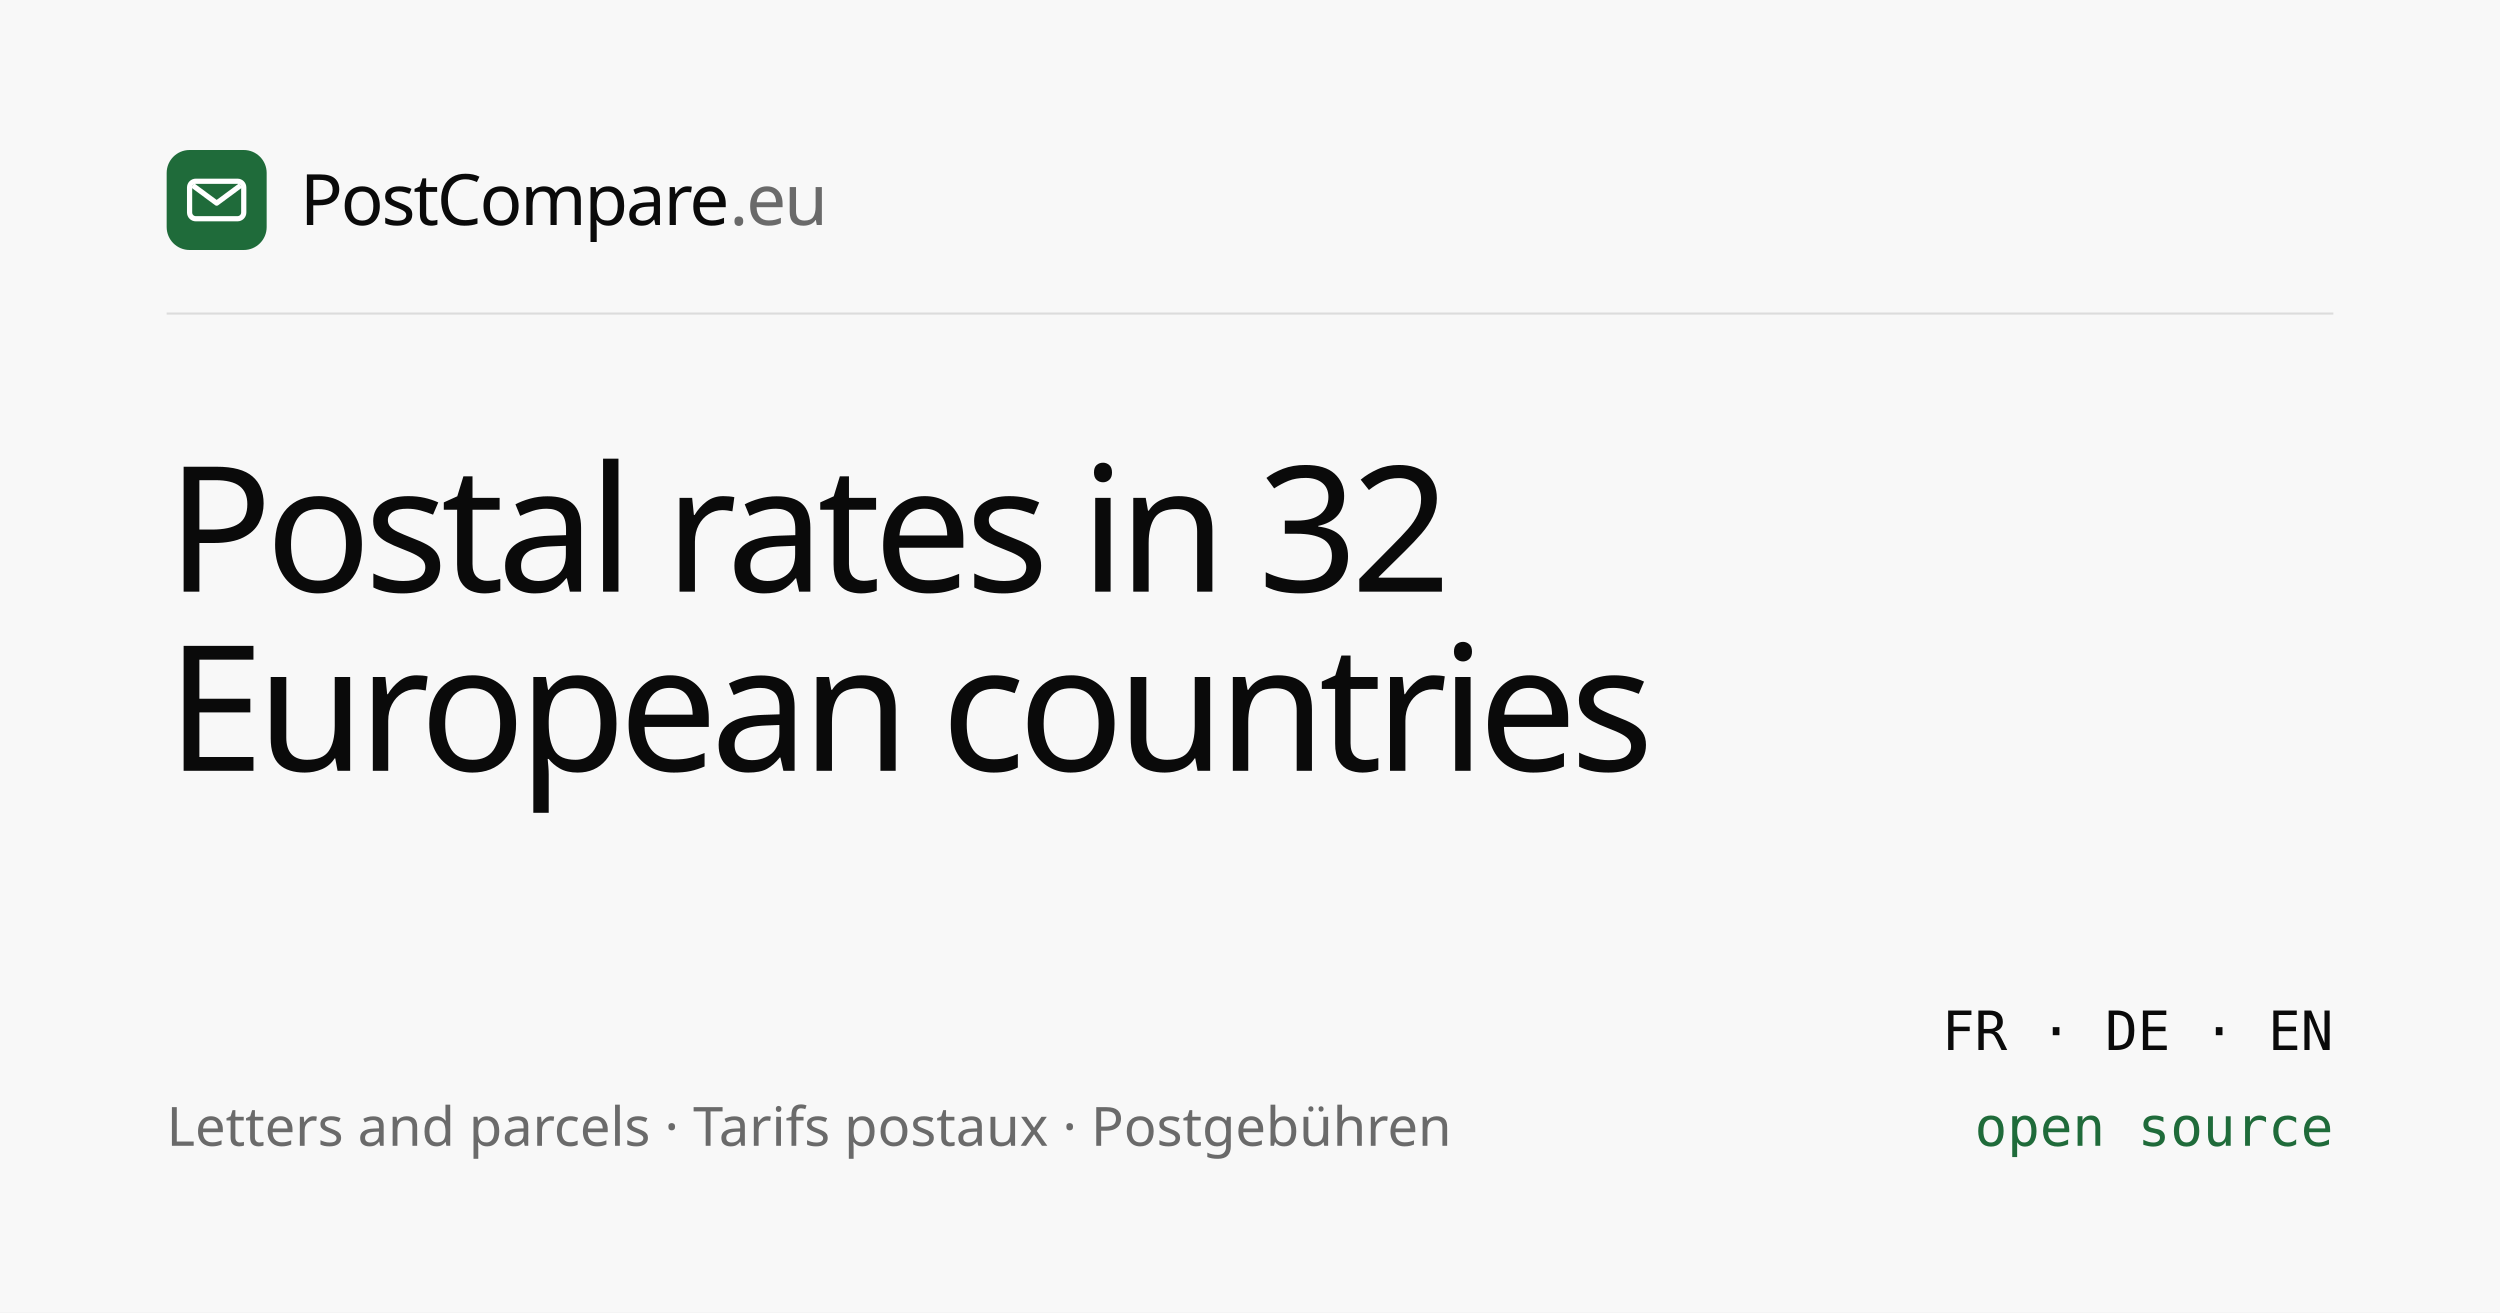
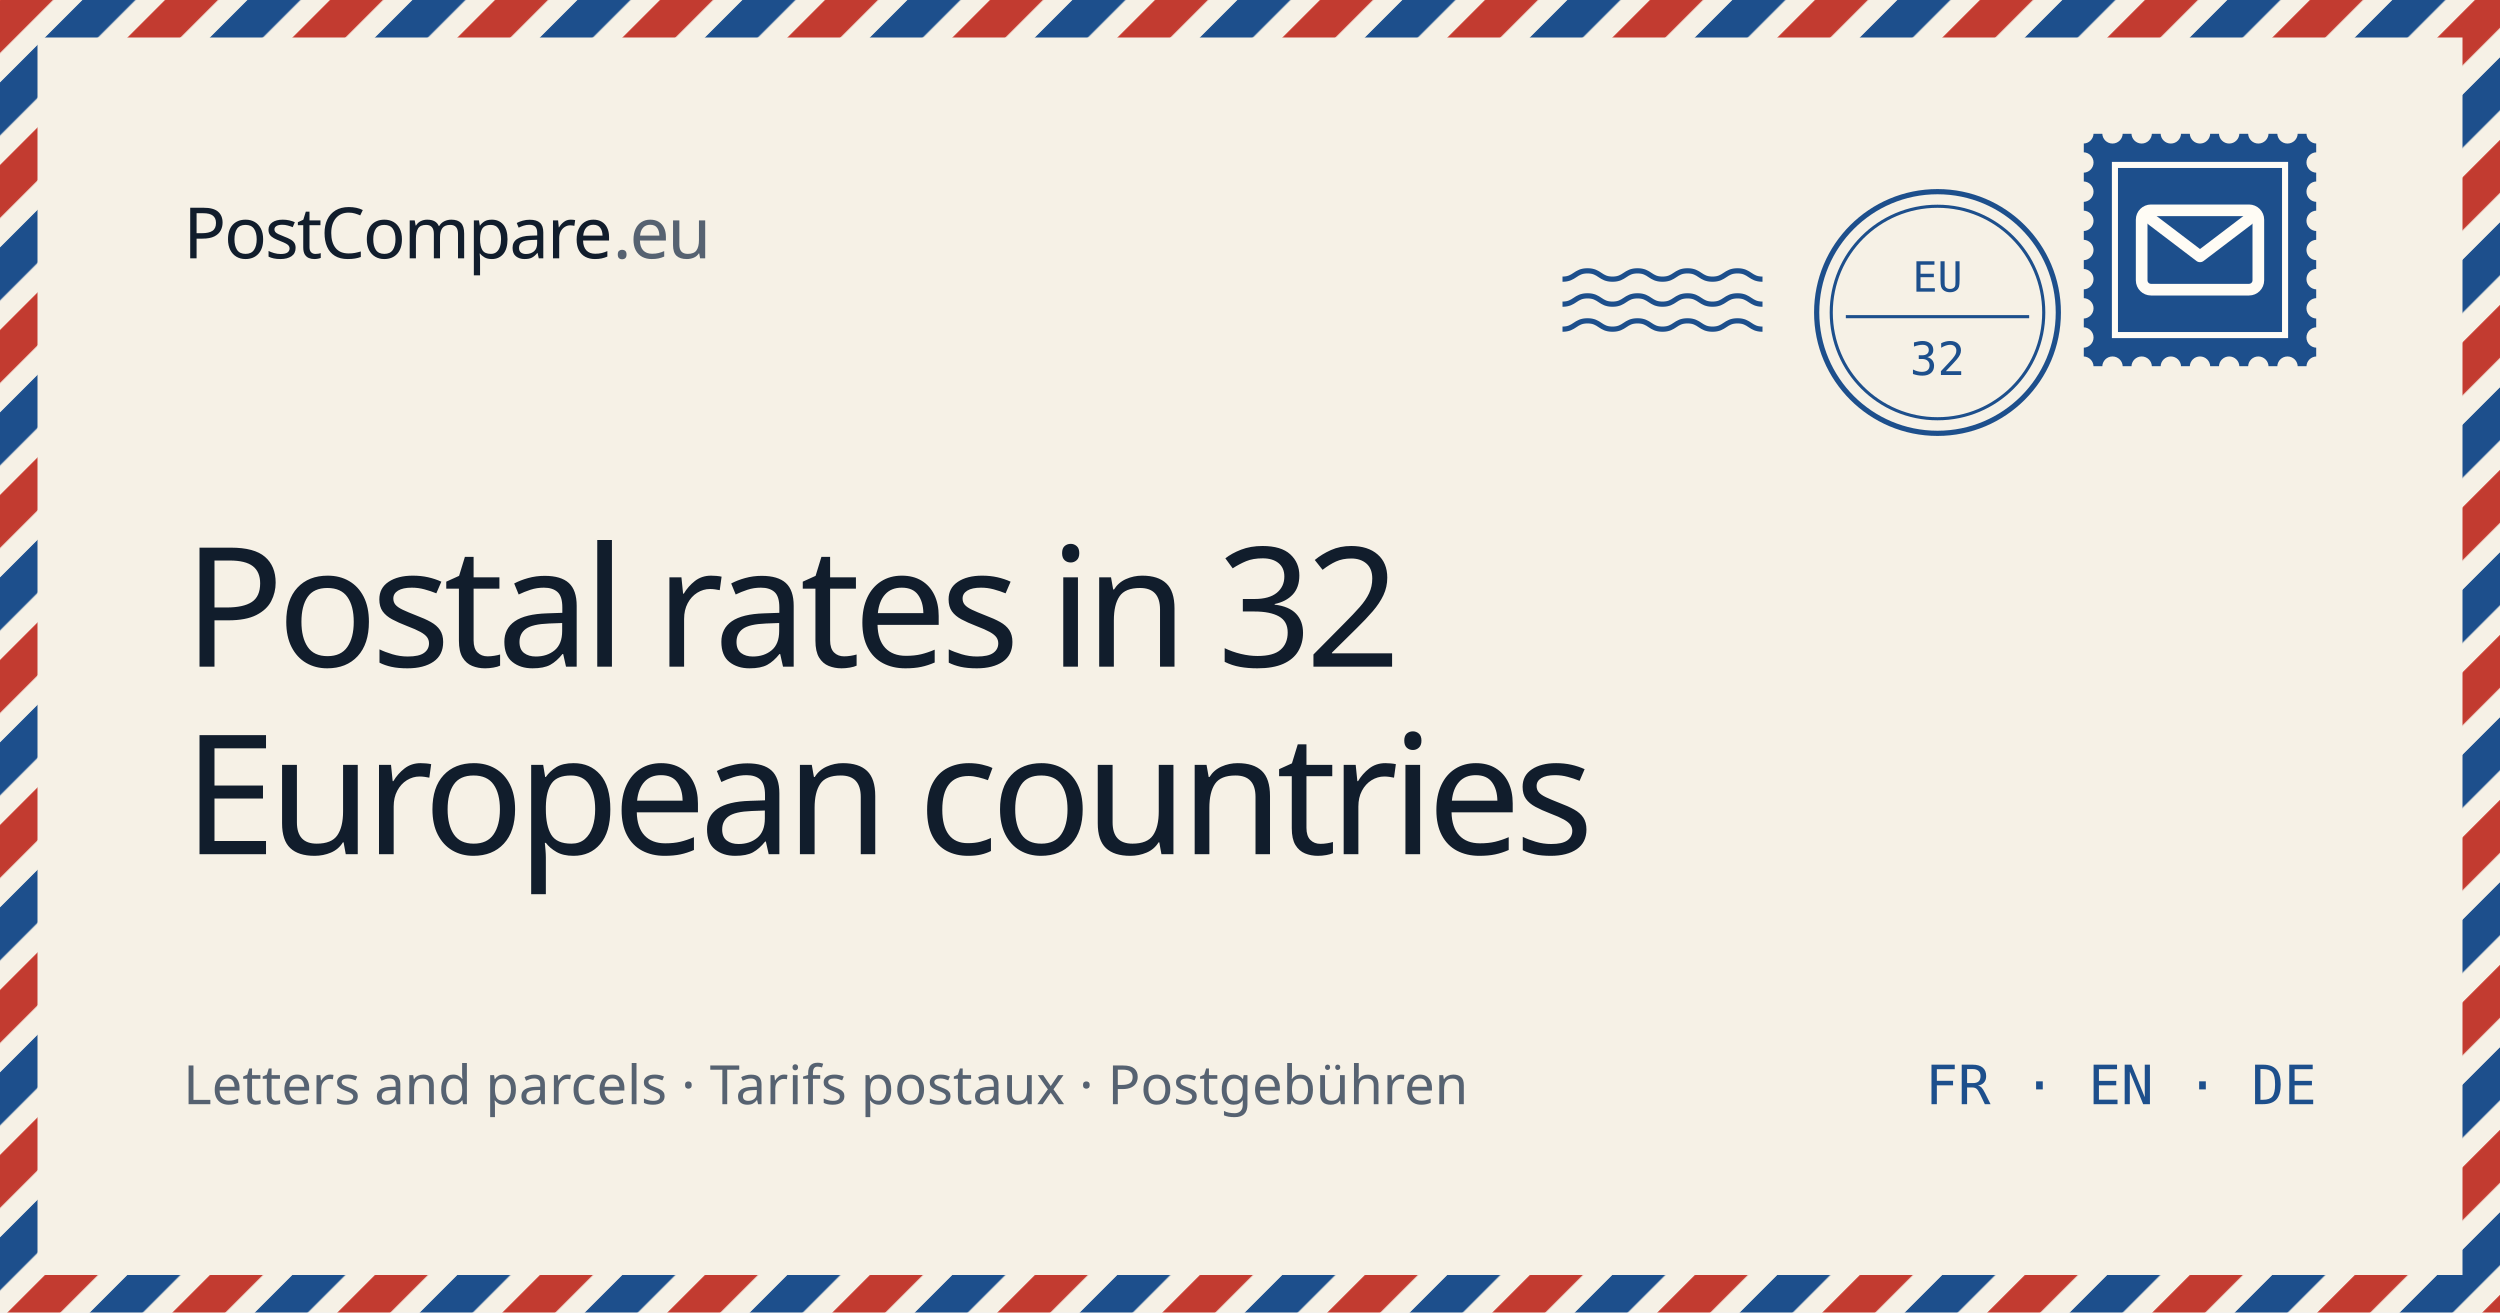
<svg xmlns="http://www.w3.org/2000/svg" width="1200" height="630" viewBox="0 0 1200 630">
-   <rect width="1200" height="630" fill="#f8f8f8" />
-   <g transform="translate(80 72)">
-     <rect width="48" height="48" rx="11" fill="#1f6b3a" />
-     <rect x="11" y="15" width="26" height="18" rx="3" fill="none" stroke="#fff" stroke-width="2.5" />
-     <path d="M12.5 17l11.5 8.5 11.5-8.5" fill="none" stroke="#fff" stroke-width="2.5" stroke-linejoin="round" />
+   <defs>
+     <pattern id="airmail" width="56" height="56" patternUnits="userSpaceOnUse" patternTransform="rotate(45)">
+       <rect width="18" height="56" fill="#c23b30" />
+       <rect x="28" width="18" height="56" fill="#1d4f8c" />
+     </pattern>
+   </defs>
+   <rect width="1200" height="630" fill="#f6f1e6" />
+   <rect width="1200" height="630" fill="url(#airmail)" />
+   <rect x="18" y="18" width="1164" height="594" fill="#f6f1e6" />
+   <svg x="1000" y="64" width="112" height="112" viewBox="0 0 48 48">
+     <defs>
+       <mask id="og-perf">
+         <rect width="48" height="48" fill="#fff" />
+         <g fill="#000">
+           <circle cx="0" cy="0" r="2.1" />
+           <circle cx="0" cy="48" r="2.1" />
+           <circle cx="48" cy="0" r="2.1" />
+           <circle cx="6" cy="0" r="2.1" />
+           <circle cx="6" cy="48" r="2.1" />
+           <circle cx="0" cy="6" r="2.1" />
+           <circle cx="48" cy="6" r="2.1" />
+           <circle cx="12" cy="0" r="2.1" />
+           <circle cx="12" cy="48" r="2.1" />
+           <circle cx="0" cy="12" r="2.1" />
+           <circle cx="48" cy="12" r="2.1" />
+           <circle cx="18" cy="0" r="2.1" />
+           <circle cx="18" cy="48" r="2.1" />
+           <circle cx="0" cy="18" r="2.1" />
+           <circle cx="48" cy="18" r="2.1" />
+           <circle cx="24" cy="0" r="2.1" />
+           <circle cx="24" cy="48" r="2.1" />
+           <circle cx="0" cy="24" r="2.1" />
+           <circle cx="48" cy="24" r="2.1" />
+           <circle cx="30" cy="0" r="2.1" />
+           <circle cx="30" cy="48" r="2.1" />
+           <circle cx="0" cy="30" r="2.1" />
+           <circle cx="48" cy="30" r="2.1" />
+           <circle cx="36" cy="0" r="2.1" />
+           <circle cx="36" cy="48" r="2.1" />
+           <circle cx="0" cy="36" r="2.1" />
+           <circle cx="48" cy="36" r="2.1" />
+           <circle cx="42" cy="0" r="2.1" />
+           <circle cx="42" cy="48" r="2.1" />
+           <circle cx="0" cy="42" r="2.1" />
+           <circle cx="48" cy="42" r="2.1" />
+           <circle cx="48" cy="48" r="2.1" />
+         </g>
+       </mask>
+     </defs>
+     <g mask="url(#og-perf)">
+       <rect width="48" height="48" fill="#1d4f8c" />
+       <rect x="6.5" y="6.5" width="35" height="35" fill="none" stroke="#fffcf5" stroke-width="1.25" />
+       <rect x="12" y="15.84" width="24" height="16.32" rx="1.92" fill="none" stroke="#fffcf5" stroke-width="2.4" />
+       <path d="M13.44 17.28L24 25.306L34.56 17.28" fill="none" stroke="#fffcf5" stroke-width="2.4" stroke-linejoin="round" stroke-linecap="round" />
+     </g>
+   </svg>
+   <g fill="none" stroke="#1d4f8c" stroke-width="2.5">
+     <circle cx="930" cy="150" r="58" />
+     <circle cx="930" cy="150" r="51" stroke-width="1.5" />
+     <line x1="886" y1="152" x2="974" y2="152" stroke-width="1.5" />
  </g>
-   <text x="144" y="108" font-family="Onest, system-ui, sans-serif" font-size="34" font-weight="500" letter-spacing="-1" fill="#0a0a0a">PostCompare<tspan fill="#6a6a6a">.eu</tspan>
+   <g fill="none" stroke="#1d4f8c" stroke-width="2.5" transform="translate(750 134)">
+     <path d="M0 0c6 0 6-4 12-4s6 4 12 4 6-4 12-4 6 4 12 4 6-4 12-4 6 4 12 4 6-4 12-4 6 4 12 4" />
+     <path d="M0 12c6 0 6-4 12-4s6 4 12 4 6-4 12-4 6 4 12 4 6-4 12-4 6 4 12 4 6-4 12-4 6 4 12 4" />
+     <path d="M0 24c6 0 6-4 12-4s6 4 12 4 6-4 12-4 6 4 12 4 6-4 12-4 6 4 12 4 6-4 12-4 6 4 12 4" />
+   </g>
+   <text x="930" y="140" text-anchor="middle" font-family="'JetBrains Mono', monospace" font-size="20" font-weight="500" fill="#1d4f8c">EU</text>
+   <text x="930" y="180" text-anchor="middle" font-family="'JetBrains Mono', monospace" font-size="22" font-weight="500" fill="#1d4f8c">32</text>
+   <text x="88" y="124" font-family="Epilogue, system-ui, sans-serif" font-size="34" font-weight="500" letter-spacing="-1" fill="#111d2c">PostCompare<tspan fill="#566271">.eu</tspan>
  </text>
-   <rect x="80" y="150" width="1040" height="1" fill="#0a0a0a" fill-opacity="0.12" />
-   <text font-family="Onest, system-ui, sans-serif" font-size="84" letter-spacing="-3.4" fill="#0a0a0a">
-     <tspan x="80" y="284">Postal rates in 32</tspan>
-     <tspan x="80" y="370">European countries</tspan>
+   <text font-family="Epilogue, system-ui, sans-serif" font-size="80" letter-spacing="-3.4" fill="#111d2c">
+     <tspan x="88" y="320">Postal rates in 32</tspan>
+     <tspan x="88" y="410">European countries</tspan>
  </text>
-   <text x="80" y="550" font-family="Onest, system-ui, sans-serif" font-size="26" fill="#6a6a6a">Letters and parcels · Tarifs postaux · Postgebühren</text>
-   <text x="1120" y="504" text-anchor="end" font-family="'JetBrains Mono', ui-monospace, monospace" font-size="26" fill="#0a0a0a">FR · DE · EN</text>
-   <text x="1120" y="550" text-anchor="end" font-family="'JetBrains Mono', ui-monospace, monospace" font-size="26" font-weight="500" fill="#1f6b3a">open source</text>
+   <text x="88" y="530" font-family="Epilogue, system-ui, sans-serif" font-size="26" fill="#566271">Letters and parcels · Tarifs postaux · Postgebühren</text>
+   <text x="1112" y="530" text-anchor="end" font-family="'JetBrains Mono', ui-monospace, monospace" font-size="26" font-weight="500" fill="#1d4f8c">FR · EN · DE</text>
</svg>
